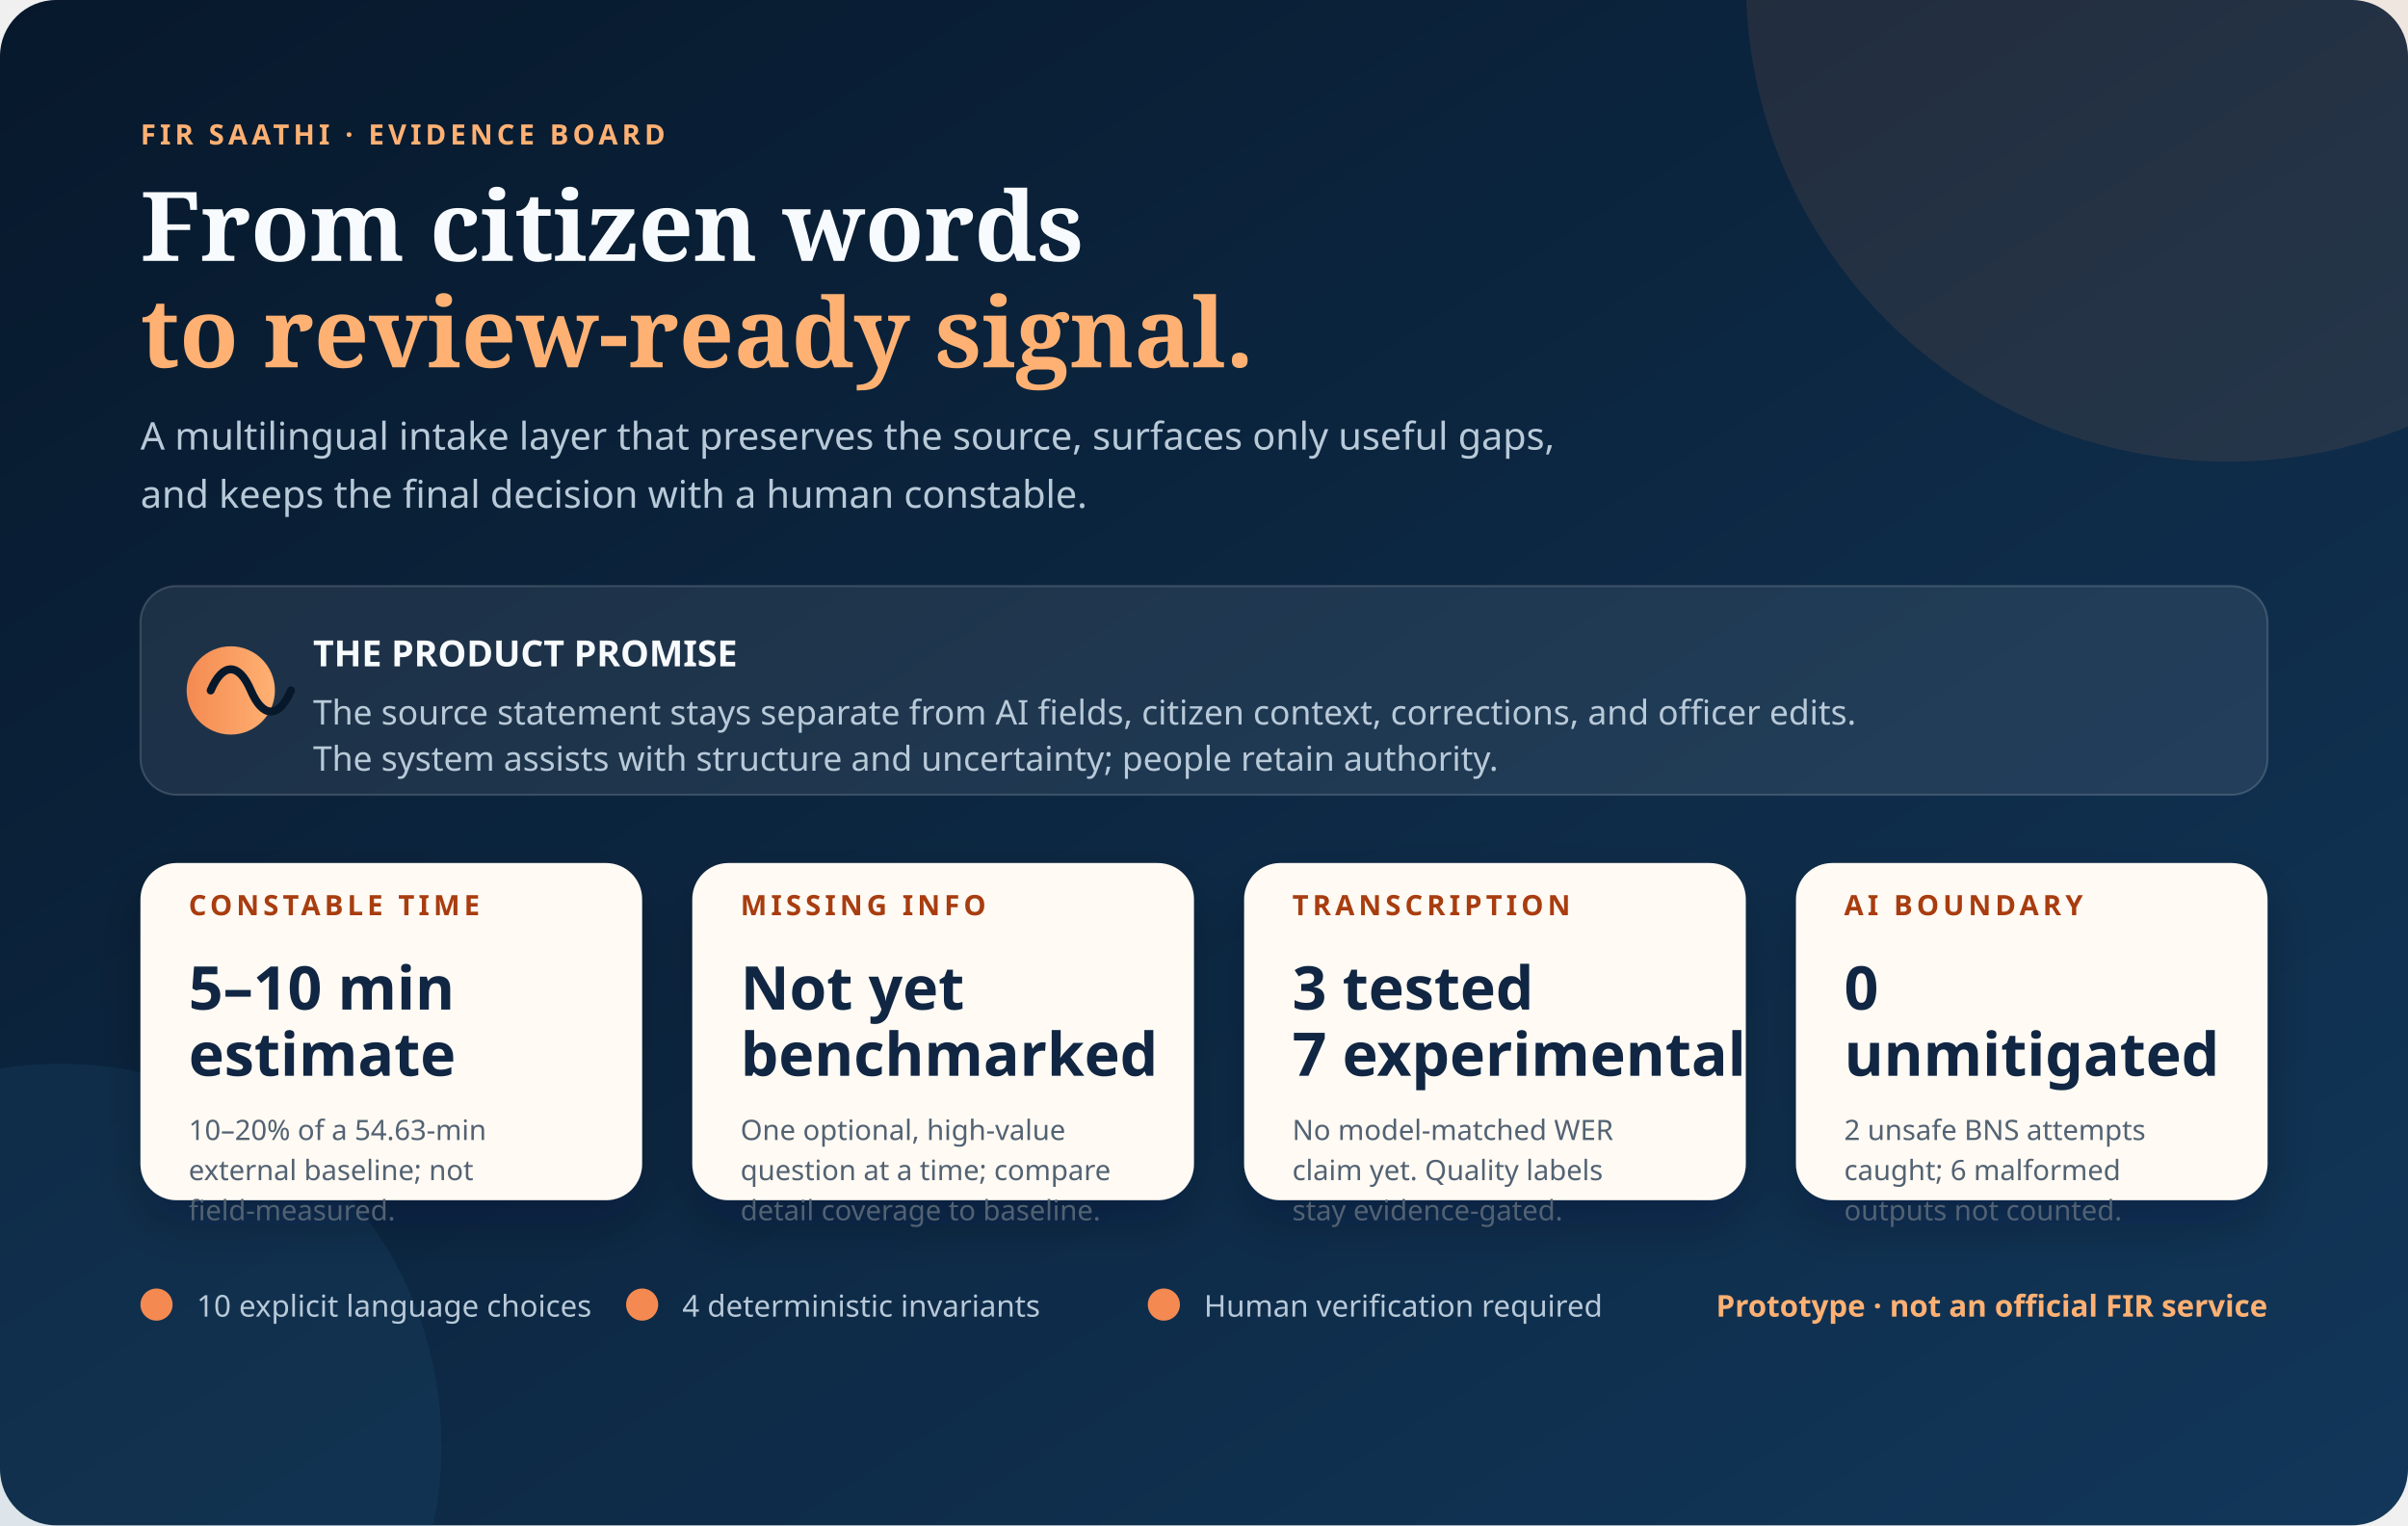
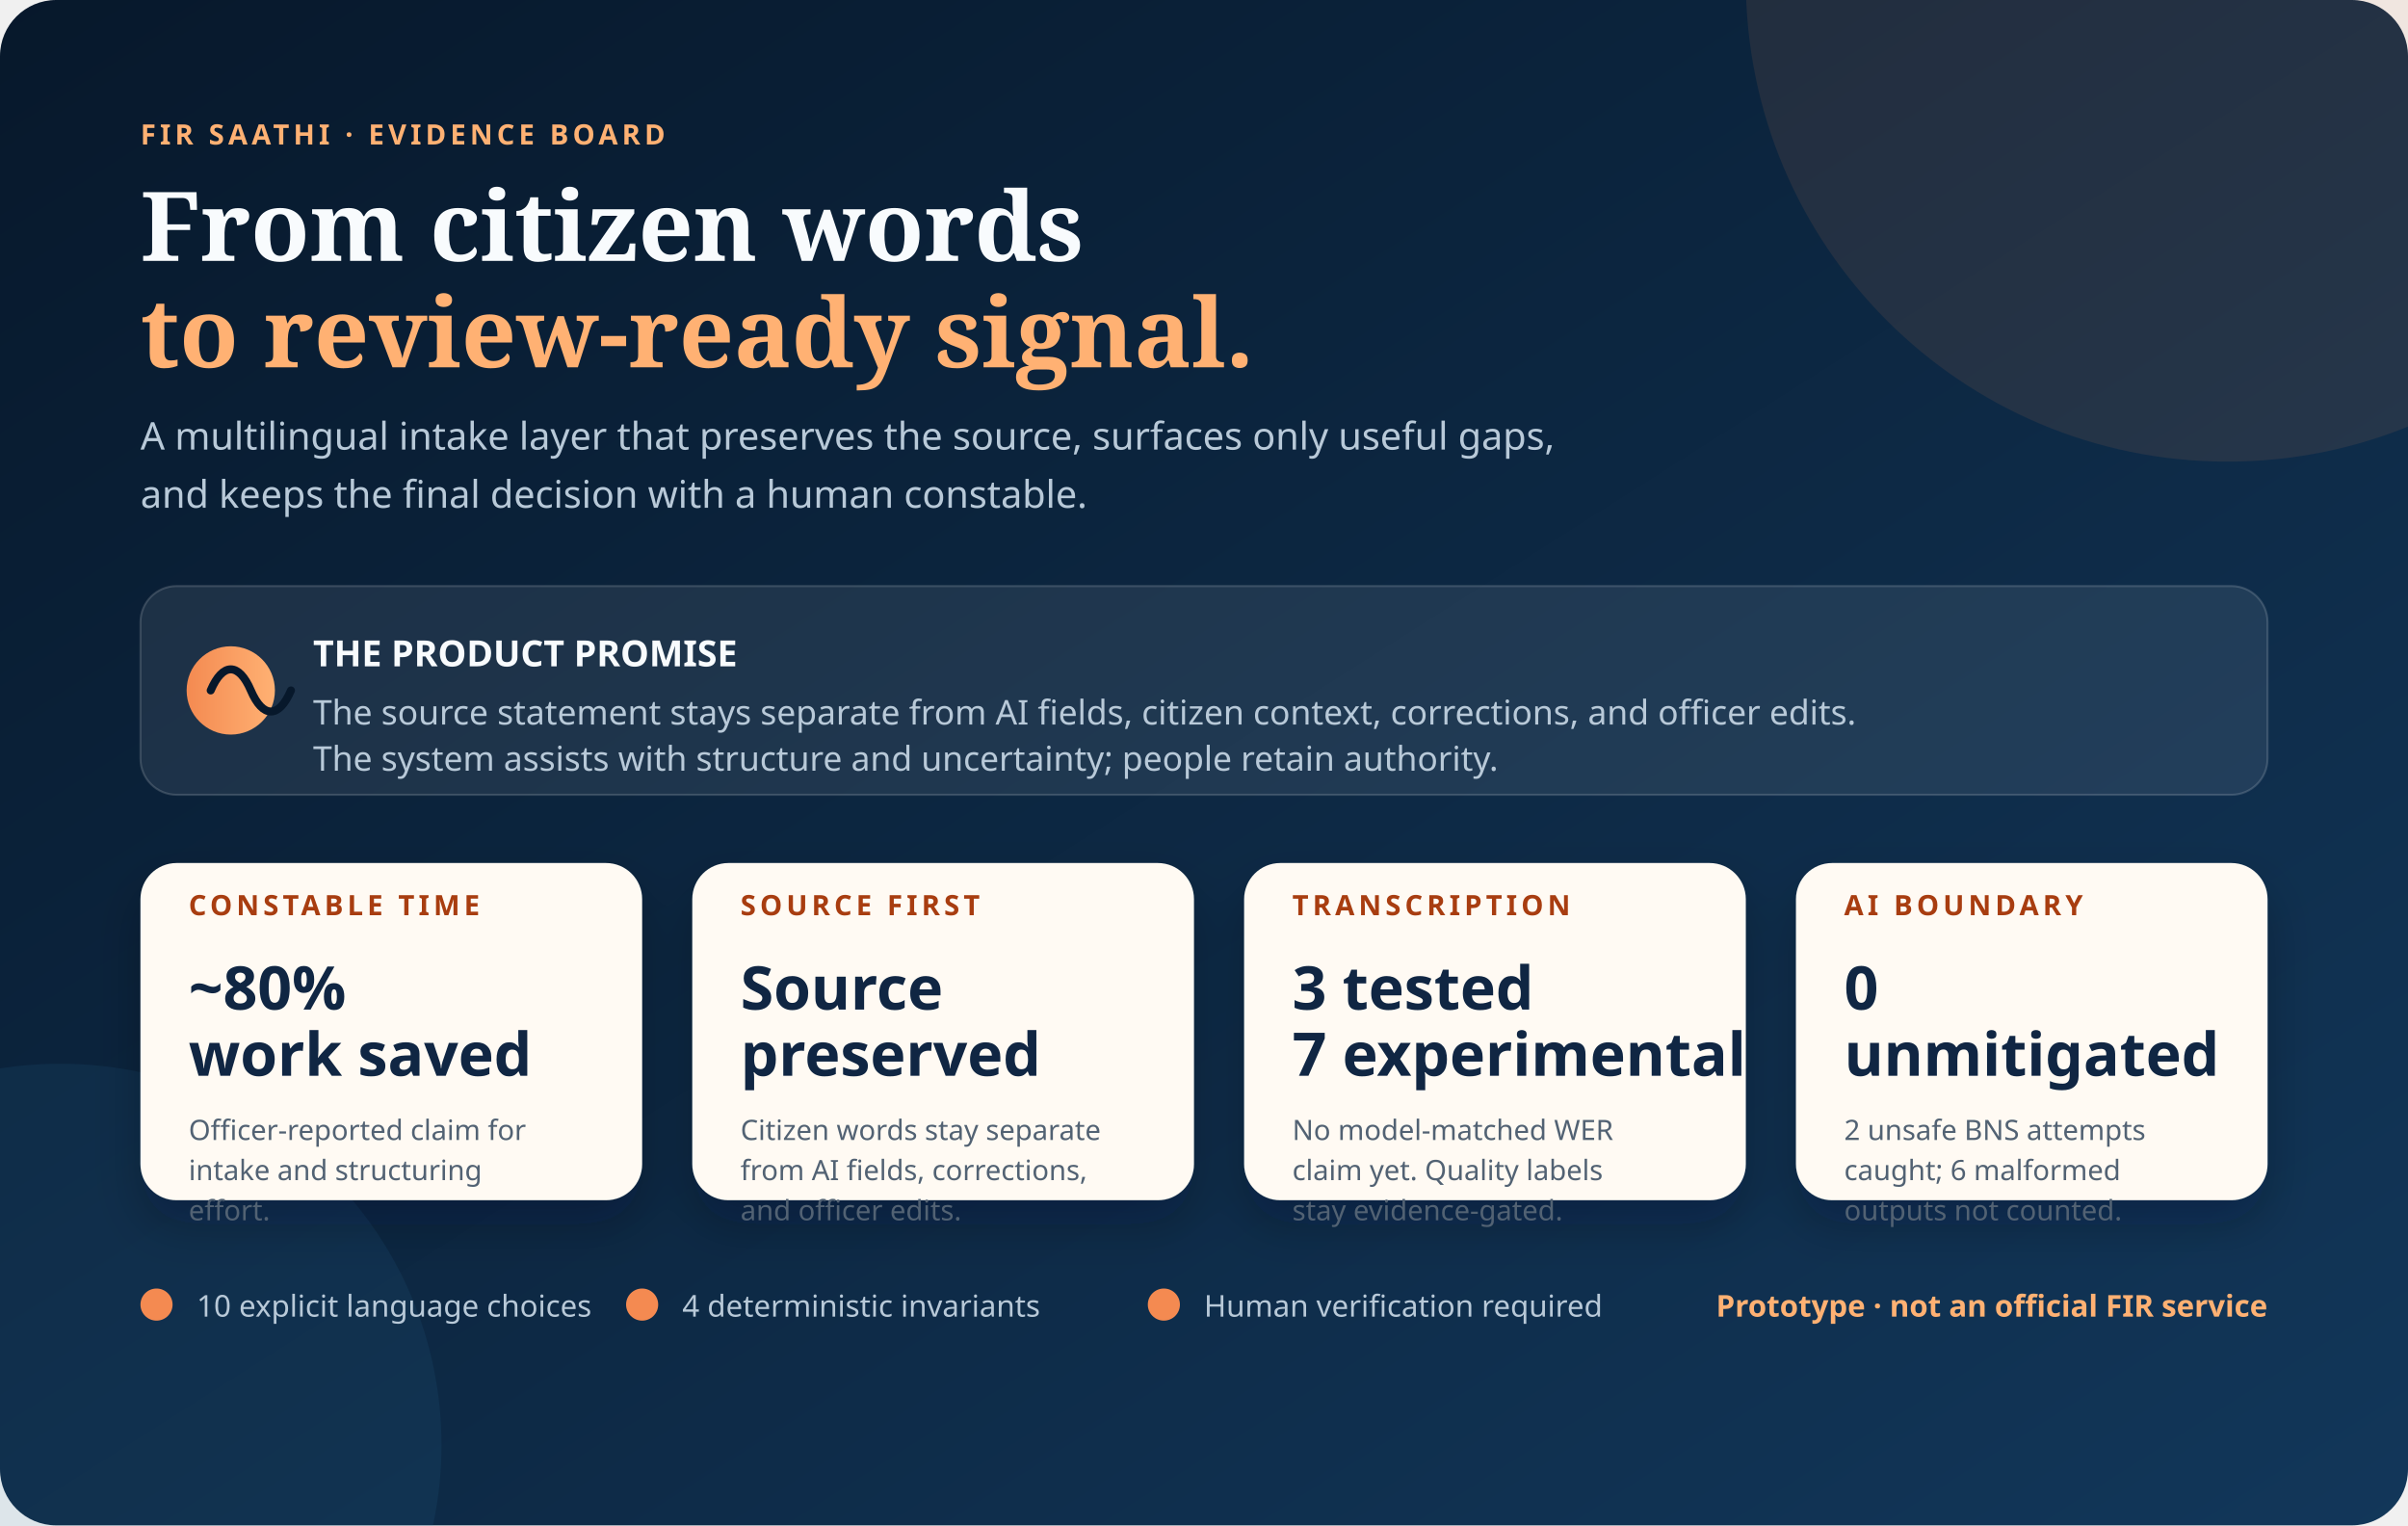
<svg xmlns="http://www.w3.org/2000/svg" width="1200" height="760" viewBox="0 0 1200 760" role="img" aria-labelledby="title desc">
  <defs>
    <linearGradient id="bg" x1="0" x2="1" y1="0" y2="1">
      <stop offset="0" stop-color="#07182b" />
      <stop offset="1" stop-color="#12375a" />
    </linearGradient>
    <linearGradient id="ember" x1="0" x2="1">
      <stop offset="0" stop-color="#f48a51" />
      <stop offset="1" stop-color="#ffb173" />
    </linearGradient>
    <filter id="shadow" x="-20%" y="-20%" width="140%" height="150%">
      <feDropShadow dx="0" dy="12" stdDeviation="12" flood-color="#020b16" flood-opacity=".25" />
    </filter>
    <style>
      .sans { font-family: "Noto Sans", "DejaVu Sans", Arial, sans-serif; }
      .serif { font-family: "Noto Serif", "DejaVu Serif", Georgia, serif; }
      .muted { fill: #b8c9d8; }
      .light { fill: #f8fbfd; }
      .ember { fill: #ffb173; }
      .small { font-size: 16px; }
      .label { font-size: 14px; font-weight: 800; letter-spacing: 2px; text-transform: uppercase; }
    </style>
  </defs>
  <rect width="1200" height="760" rx="28" fill="url(#bg)" />
  <circle cx="1110" cy="-10" r="240" fill="#f48a51" opacity=".1" />
  <circle cx="30" cy="720" r="190" fill="#2f83b5" opacity=".1" />
  <g class="sans">
    <text x="70" y="72" class="label ember">FIR SAATHI · EVIDENCE BOARD</text>
    <text x="70" y="130" class="serif light" font-size="48" font-weight="700">From citizen words</text>
    <text x="70" y="183" class="serif ember" font-size="48" font-weight="700">to review-ready signal.</text>
    <text x="70" y="224" class="muted" font-size="19">A multilingual intake layer that preserves the source, surfaces only useful gaps,</text>
    <text x="70" y="253" class="muted" font-size="19">and keeps the final decision with a human constable.</text>
    <g transform="translate(70,292)">
      <rect width="1060" height="104" rx="18" fill="#ffffff" fill-opacity=".08" stroke="#ffffff" stroke-opacity=".16" />
      <circle cx="45" cy="52" r="22" fill="url(#ember)" />
      <path d="M35 52c6-14 14-14 20 0s14 14 20 0" fill="none" stroke="#07182b" stroke-width="4" stroke-linecap="round" />
      <text x="86" y="40" class="light" font-size="18" font-weight="800">THE PRODUCT PROMISE</text>
      <text x="86" y="69" class="muted" font-size="17">The source statement stays separate from AI fields, citizen context, corrections, and officer edits.</text>
      <text x="86" y="92" class="muted" font-size="17">The system assists with structure and uncertainty; people retain authority.</text>
    </g>
    <g transform="translate(70,430)">
      <g filter="url(#shadow)">
        <rect width="250" height="168" rx="18" fill="#fffaf3" />
        <rect x="275" width="250" height="168" rx="18" fill="#fffaf3" />
        <rect x="550" width="250" height="168" rx="18" fill="#fffaf3" />
        <rect x="825" width="235" height="168" rx="18" fill="#fffaf3" />
      </g>
      <g transform="translate(24,26)">
        <text class="label" fill="#a83d10">CONSTABLE TIME</text>
-         <text y="47" fill="#102643" font-size="30" font-weight="900">5–10 min</text>
-         <text y="80" fill="#102643" font-size="30" font-weight="900">estimate</text>
-         <text y="112" fill="#526273" font-size="14">10–20% of a 54.63-min</text>
-         <text y="132" fill="#526273" font-size="14">external baseline; not</text>
-         <text y="152" fill="#526273" font-size="14">field-measured.</text>
+         <text y="47" fill="#102643" font-size="30" font-weight="900">~80%</text>
+         <text y="80" fill="#102643" font-size="30" font-weight="900">work saved</text>
+         <text y="112" fill="#526273" font-size="14">Officer-reported claim for</text>
+         <text y="132" fill="#526273" font-size="14">intake and structuring</text>
+         <text y="152" fill="#526273" font-size="14">effort.</text>
      </g>
      <g transform="translate(299,26)">
-         <text class="label" fill="#a83d10">MISSING INFO</text>
-         <text y="47" fill="#102643" font-size="30" font-weight="900">Not yet</text>
-         <text y="80" fill="#102643" font-size="30" font-weight="900">benchmarked</text>
-         <text y="112" fill="#526273" font-size="14">One optional, high-value</text>
-         <text y="132" fill="#526273" font-size="14">question at a time; compare</text>
-         <text y="152" fill="#526273" font-size="14">detail coverage to baseline.</text>
+         <text class="label" fill="#a83d10">SOURCE FIRST</text>
+         <text y="47" fill="#102643" font-size="30" font-weight="900">Source</text>
+         <text y="80" fill="#102643" font-size="30" font-weight="900">preserved</text>
+         <text y="112" fill="#526273" font-size="14">Citizen words stay separate</text>
+         <text y="132" fill="#526273" font-size="14">from AI fields, corrections,</text>
+         <text y="152" fill="#526273" font-size="14">and officer edits.</text>
      </g>
      <g transform="translate(574,26)">
        <text class="label" fill="#a83d10">TRANSCRIPTION</text>
        <text y="47" fill="#102643" font-size="30" font-weight="900">3 tested</text>
        <text y="80" fill="#102643" font-size="30" font-weight="900">7 experimental</text>
        <text y="112" fill="#526273" font-size="14">No model-matched WER</text>
        <text y="132" fill="#526273" font-size="14">claim yet. Quality labels</text>
        <text y="152" fill="#526273" font-size="14">stay evidence-gated.</text>
      </g>
      <g transform="translate(849,26)">
        <text class="label" fill="#a83d10">AI BOUNDARY</text>
        <text y="47" fill="#102643" font-size="30" font-weight="900">0</text>
        <text y="80" fill="#102643" font-size="30" font-weight="900">unmitigated</text>
        <text y="112" fill="#526273" font-size="14">2 unsafe BNS attempts</text>
        <text y="132" fill="#526273" font-size="14">caught; 6 malformed</text>
        <text y="152" fill="#526273" font-size="14">outputs not counted.</text>
      </g>
    </g>
    <g transform="translate(70,642)">
      <circle cx="8" cy="8" r="8" fill="#f48a51" />
      <text x="28" y="14" class="muted" font-size="15">10 explicit language choices</text>
      <circle cx="250" cy="8" r="8" fill="#f48a51" />
      <text x="270" y="14" class="muted" font-size="15">4 deterministic invariants</text>
      <circle cx="510" cy="8" r="8" fill="#f48a51" />
      <text x="530" y="14" class="muted" font-size="15">Human verification required</text>
      <text x="1060" y="14" text-anchor="end" class="ember" font-size="15" font-weight="800">Prototype · not an official FIR service</text>
    </g>
  </g>
</svg>
